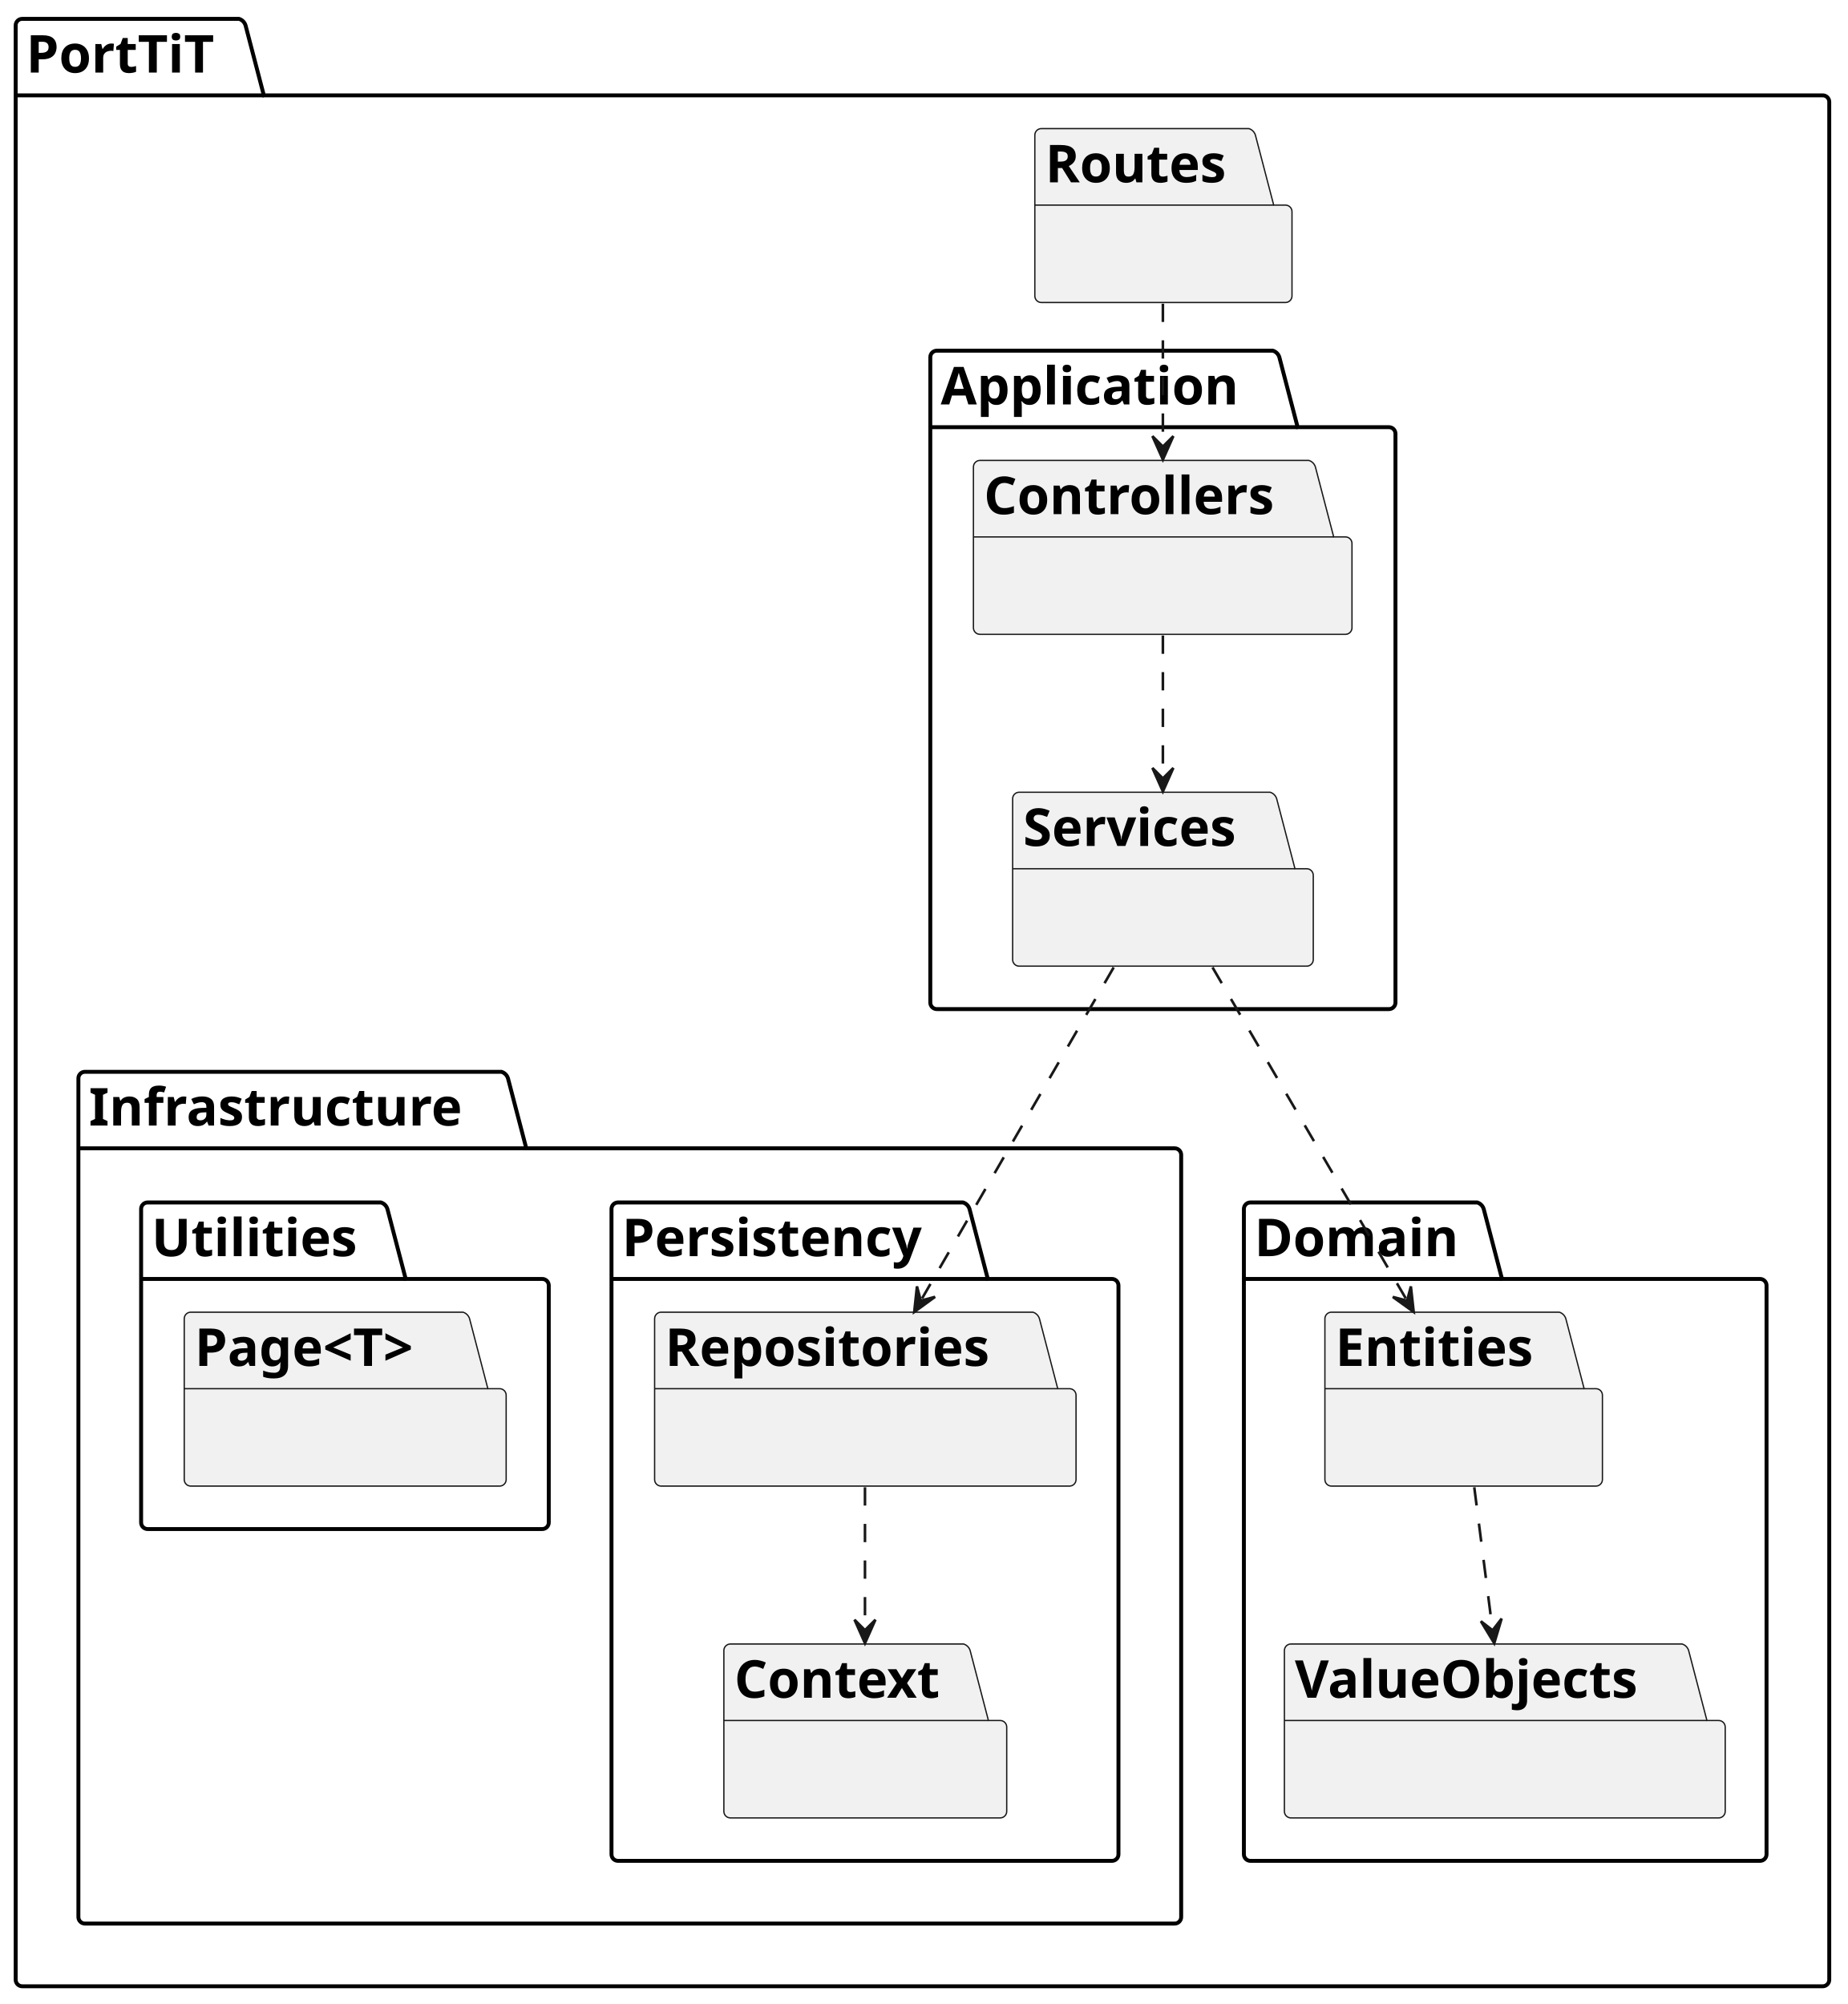
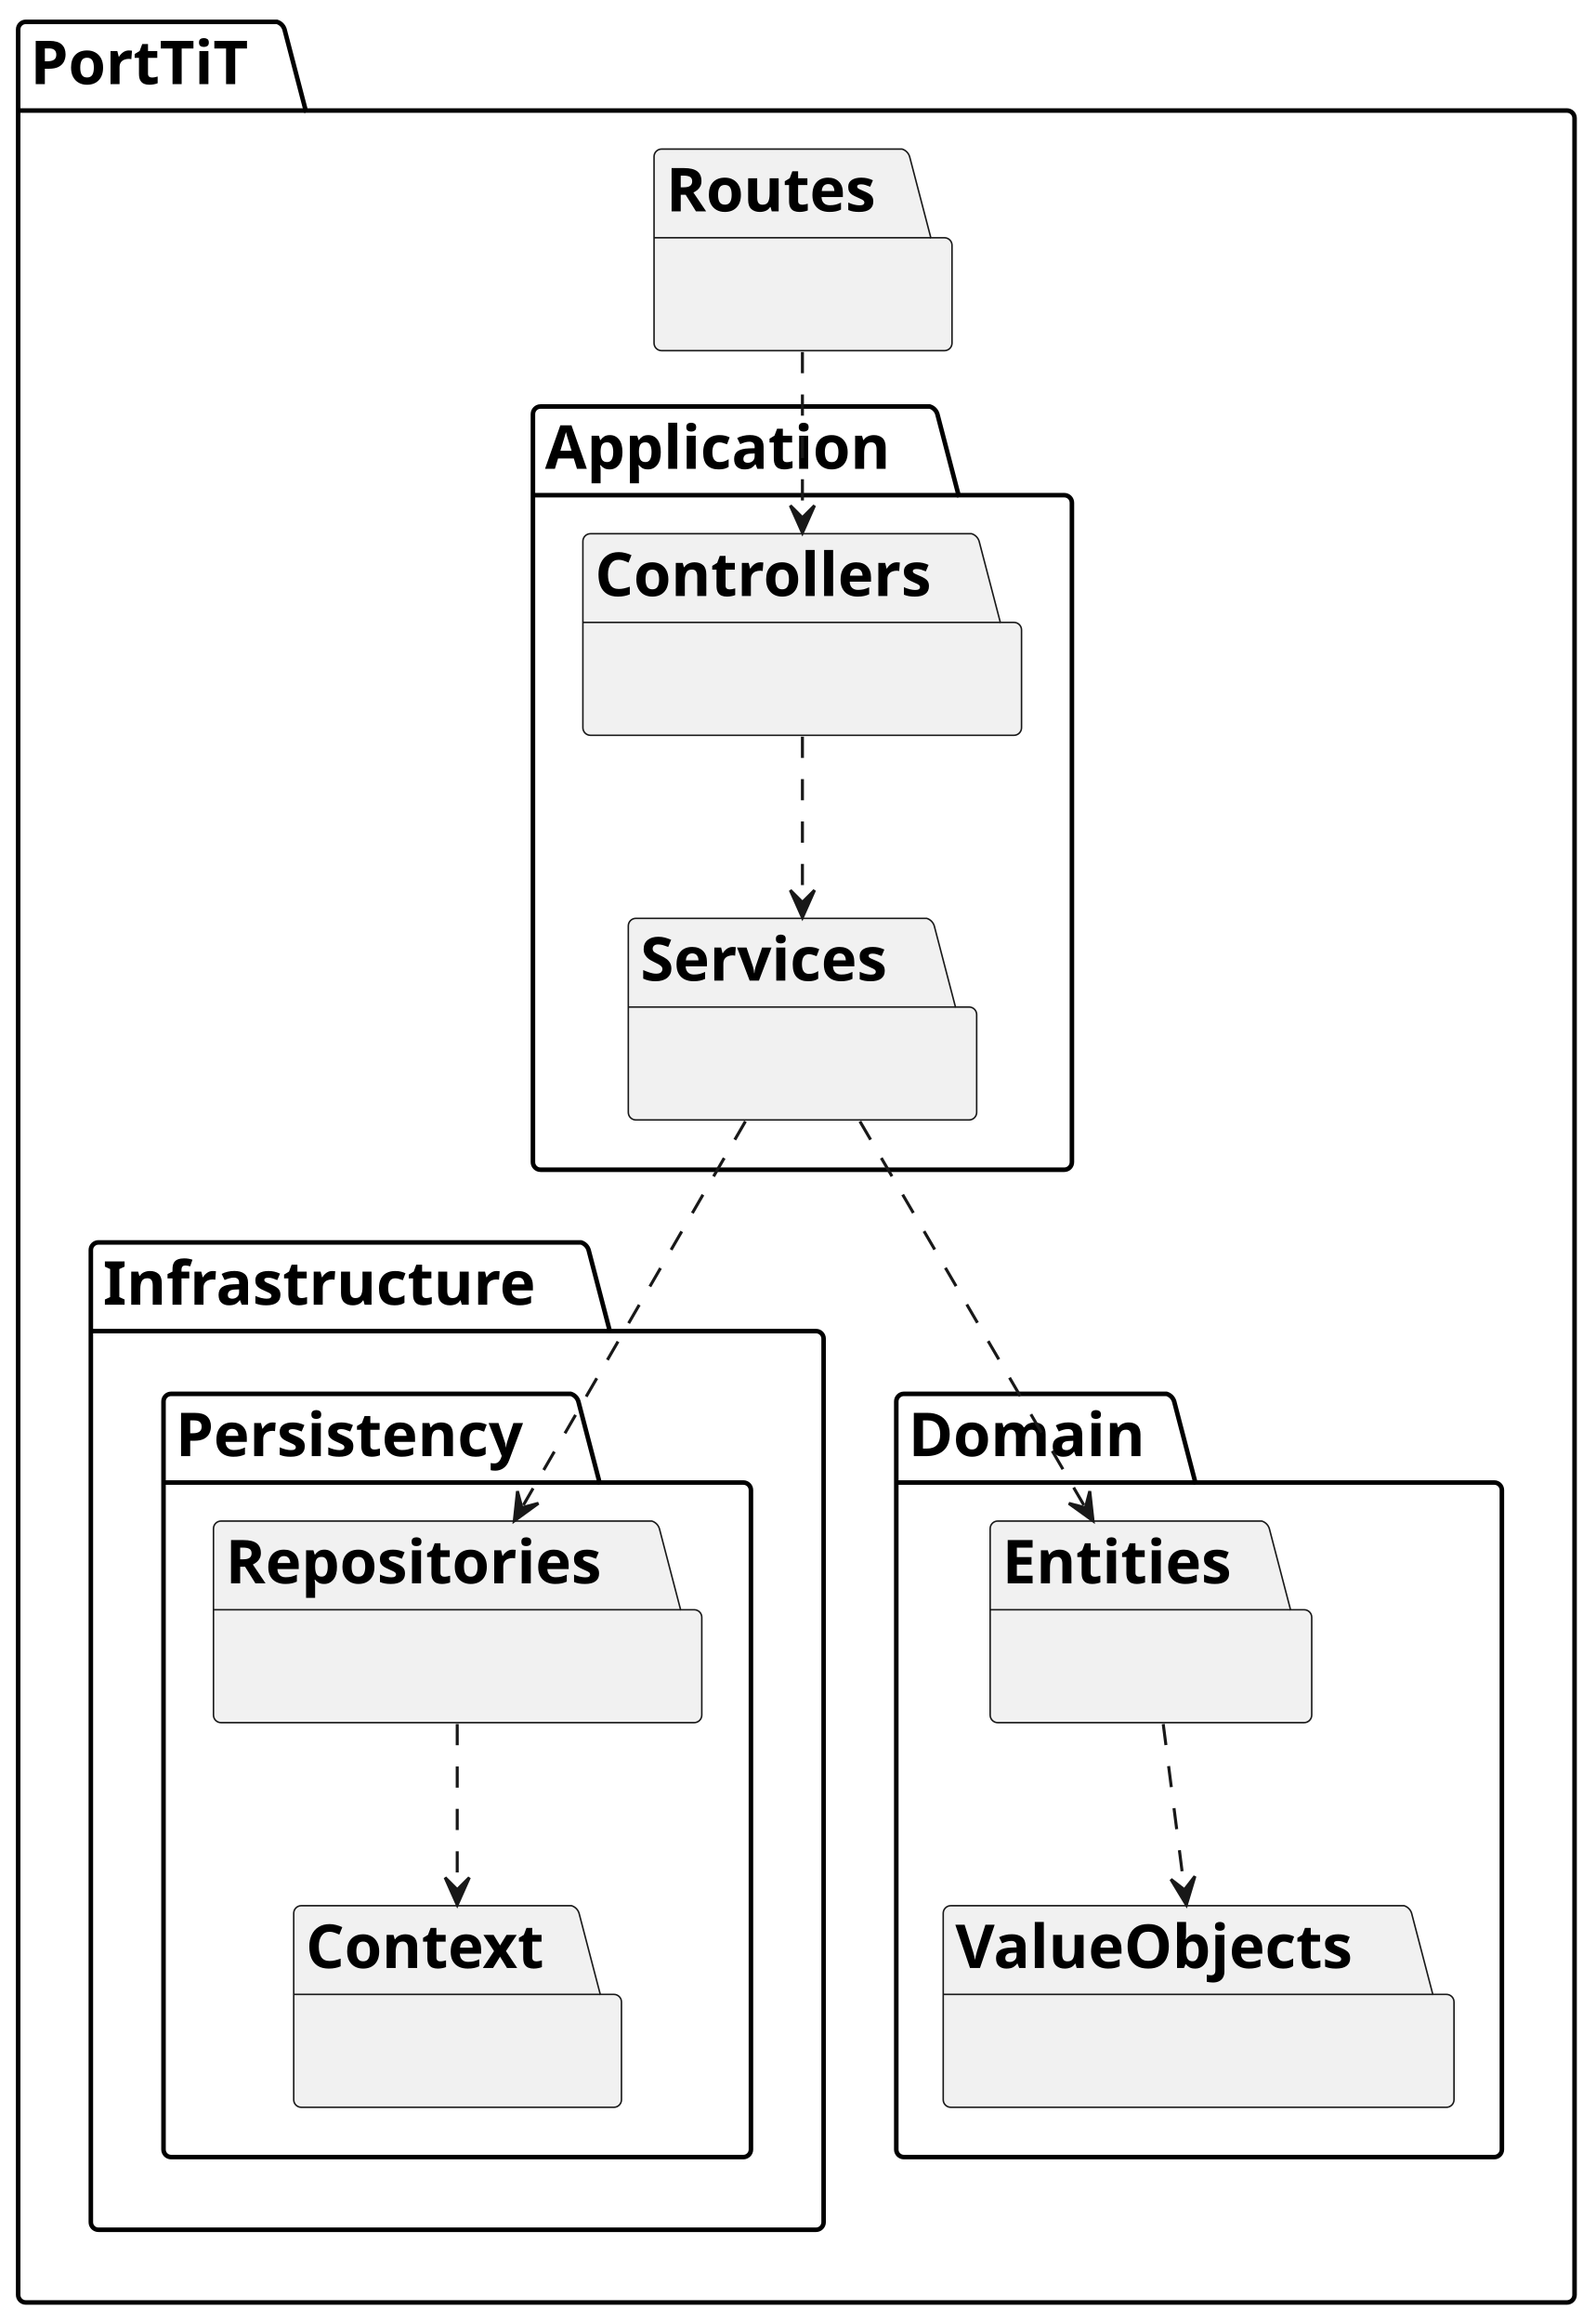
- <svg xmlns="http://www.w3.org/2000/svg" contentStyleType="text/css" data-diagram-type="CLASS" height="767px" preserveAspectRatio="none" style="width:707px;height:767px;background:#FFFFFF;" version="1.1" viewBox="0 0 707 767" width="707px" zoomAndPan="magnify">
+ <svg xmlns="http://www.w3.org/2000/svg" contentStyleType="text/css" data-diagram-type="CLASS" height="767px" preserveAspectRatio="none" style="width:527px;height:767px;background:#FFFFFF;" version="1.1" viewBox="0 0 527 767" width="527px" zoomAndPan="magnify">
  <defs />
  <g>
    <g class="cluster" data-entity="PortTiT" data-source-line="3" data-uid="ent0002" id="cluster_PortTiT">
-       <path d="M8.5,7.217 L91.463,7.217 A3.75,3.75 0 0 1 93.963,9.717 L100.963,36.498 L697.5,36.498 A2.5,2.5 0 0 1 700,38.998 L700,757.717 A2.5,2.5 0 0 1 697.5,760.217 L8.5,760.217 A2.5,2.5 0 0 1 6,757.717 L6,9.717 A2.5,2.5 0 0 1 8.5,7.217" fill="none" style="stroke:#000000;stroke-width:1.5;" />
+       <path d="M8.5,7.217 L91.463,7.217 A3.75,3.75 0 0 1 93.963,9.717 L100.963,36.498 L517.5,36.498 A2.5,2.5 0 0 1 520,38.998 L520,757.717 A2.5,2.5 0 0 1 517.5,760.217 L8.5,760.217 A2.5,2.5 0 0 1 6,757.717 L6,9.717 A2.5,2.5 0 0 1 8.5,7.217" fill="none" style="stroke:#000000;stroke-width:1.5;" />
      <line style="stroke:#000000;stroke-width:1.5;" x1="6" x2="100.963" y1="36.498" y2="36.498" />
      <text fill="#000000" font-family="sans-serif" font-size="20" font-weight="bold" lengthAdjust="spacing" textLength="81.963" x="10" y="27.781">PortTiT</text>
    </g>
    <g class="cluster" data-entity="Application" data-source-line="9" data-uid="ent0004" id="cluster_Application">
-       <path d="M358.5,134.217 L487.068,134.217 A3.75,3.75 0 0 1 489.568,136.717 L496.568,163.498 L531.5,163.498 A2.5,2.5 0 0 1 534,165.998 L534,383.717 A2.5,2.5 0 0 1 531.5,386.217 L358.5,386.217 A2.5,2.5 0 0 1 356,383.717 L356,136.717 A2.5,2.5 0 0 1 358.5,134.217" fill="none" style="stroke:#000000;stroke-width:1.5;" />
-       <line style="stroke:#000000;stroke-width:1.5;" x1="356" x2="496.568" y1="163.498" y2="163.498" />
-       <text fill="#000000" font-family="sans-serif" font-size="20" font-weight="bold" lengthAdjust="spacing" textLength="127.568" x="360" y="154.781">Application</text>
+       <path d="M178.5,134.217 L307.068,134.217 A3.75,3.75 0 0 1 309.568,136.717 L316.568,163.498 L351.5,163.498 A2.5,2.5 0 0 1 354,165.998 L354,383.717 A2.5,2.5 0 0 1 351.5,386.217 L178.5,386.217 A2.5,2.5 0 0 1 176,383.717 L176,136.717 A2.5,2.5 0 0 1 178.5,134.217" fill="none" style="stroke:#000000;stroke-width:1.5;" />
+       <line style="stroke:#000000;stroke-width:1.5;" x1="176" x2="316.568" y1="163.498" y2="163.498" />
+       <text fill="#000000" font-family="sans-serif" font-size="20" font-weight="bold" lengthAdjust="spacing" textLength="127.568" x="180" y="154.781">Application</text>
    </g>
    <g class="cluster" data-entity="Infrastructure" data-source-line="19" data-uid="ent0007" id="cluster_Infrastructure">
-       <path d="M32.5,410.217 L191.889,410.217 A3.75,3.75 0 0 1 194.389,412.717 L201.389,439.498 L449.5,439.498 A2.5,2.5 0 0 1 452,441.998 L452,733.717 A2.5,2.5 0 0 1 449.5,736.217 L32.5,736.217 A2.5,2.5 0 0 1 30,733.717 L30,412.717 A2.5,2.5 0 0 1 32.5,410.217" fill="none" style="stroke:#000000;stroke-width:1.5;" />
+       <path d="M32.5,410.217 L191.889,410.217 A3.75,3.75 0 0 1 194.389,412.717 L201.389,439.498 L269.5,439.498 A2.5,2.5 0 0 1 272,441.998 L272,733.717 A2.5,2.5 0 0 1 269.5,736.217 L32.5,736.217 A2.5,2.5 0 0 1 30,733.717 L30,412.717 A2.5,2.5 0 0 1 32.5,410.217" fill="none" style="stroke:#000000;stroke-width:1.5;" />
      <line style="stroke:#000000;stroke-width:1.5;" x1="30" x2="201.389" y1="439.498" y2="439.498" />
      <text fill="#000000" font-family="sans-serif" font-size="20" font-weight="bold" lengthAdjust="spacing" textLength="158.389" x="34" y="430.781">Infrastructure</text>
    </g>
    <g class="cluster" data-entity="Persistency" data-source-line="21" data-uid="ent0008" id="cluster_Persistency">
-       <path d="M236.5,460.217 L368.506,460.217 A3.75,3.75 0 0 1 371.006,462.717 L378.006,489.498 L425.5,489.498 A2.5,2.5 0 0 1 428,491.998 L428,709.717 A2.5,2.5 0 0 1 425.5,712.217 L236.5,712.217 A2.5,2.5 0 0 1 234,709.717 L234,462.717 A2.5,2.5 0 0 1 236.5,460.217" fill="none" style="stroke:#000000;stroke-width:1.5;" />
-       <line style="stroke:#000000;stroke-width:1.5;" x1="234" x2="378.006" y1="489.498" y2="489.498" />
-       <text fill="#000000" font-family="sans-serif" font-size="20" font-weight="bold" lengthAdjust="spacing" textLength="131.006" x="238" y="480.781">Persistency</text>
+       <path d="M56.5,460.217 L188.506,460.217 A3.75,3.75 0 0 1 191.006,462.717 L198.006,489.498 L245.5,489.498 A2.5,2.5 0 0 1 248,491.998 L248,709.717 A2.5,2.5 0 0 1 245.5,712.217 L56.5,712.217 A2.5,2.5 0 0 1 54,709.717 L54,462.717 A2.5,2.5 0 0 1 56.5,460.217" fill="none" style="stroke:#000000;stroke-width:1.5;" />
+       <line style="stroke:#000000;stroke-width:1.5;" x1="54" x2="198.006" y1="489.498" y2="489.498" />
+       <text fill="#000000" font-family="sans-serif" font-size="20" font-weight="bold" lengthAdjust="spacing" textLength="131.006" x="58" y="480.781">Persistency</text>
    </g>
-     <g class="cluster" data-entity="Utilities" data-source-line="32" data-uid="ent0011" id="cluster_Utilities">
-       <path d="M56.5,460.217 L145.752,460.217 A3.75,3.75 0 0 1 148.252,462.717 L155.252,489.498 L207.5,489.498 A2.5,2.5 0 0 1 210,491.998 L210,582.717 A2.5,2.5 0 0 1 207.5,585.217 L56.5,585.217 A2.5,2.5 0 0 1 54,582.717 L54,462.717 A2.5,2.5 0 0 1 56.5,460.217" fill="none" style="stroke:#000000;stroke-width:1.5;" />
-       <line style="stroke:#000000;stroke-width:1.5;" x1="54" x2="155.252" y1="489.498" y2="489.498" />
-       <text fill="#000000" font-family="sans-serif" font-size="20" font-weight="bold" lengthAdjust="spacing" textLength="88.252" x="58" y="480.781">Utilities</text>
+     <g class="cluster" data-entity="Domain" data-source-line="33" data-uid="ent0011" id="cluster_Domain">
+       <path d="M298.5,460.217 L385.272,460.217 A3.75,3.75 0 0 1 387.772,462.717 L394.772,489.498 L493.5,489.498 A2.5,2.5 0 0 1 496,491.998 L496,709.717 A2.5,2.5 0 0 1 493.5,712.217 L298.5,712.217 A2.5,2.5 0 0 1 296,709.717 L296,462.717 A2.5,2.5 0 0 1 298.5,460.217" fill="none" style="stroke:#000000;stroke-width:1.5;" />
+       <line style="stroke:#000000;stroke-width:1.5;" x1="296" x2="394.772" y1="489.498" y2="489.498" />
+       <text fill="#000000" font-family="sans-serif" font-size="20" font-weight="bold" lengthAdjust="spacing" textLength="85.772" x="300" y="480.781">Domain</text>
    </g>
-     <g class="cluster" data-entity="Domain" data-source-line="40" data-uid="ent0013" id="cluster_Domain">
-       <path d="M478.5,460.217 L565.271,460.217 A3.75,3.75 0 0 1 567.771,462.717 L574.771,489.498 L673.5,489.498 A2.5,2.5 0 0 1 676,491.998 L676,709.717 A2.5,2.5 0 0 1 673.5,712.217 L478.5,712.217 A2.5,2.5 0 0 1 476,709.717 L476,462.717 A2.5,2.5 0 0 1 478.5,460.217" fill="none" style="stroke:#000000;stroke-width:1.5;" />
-       <line style="stroke:#000000;stroke-width:1.5;" x1="476" x2="574.771" y1="489.498" y2="489.498" />
-       <text fill="#000000" font-family="sans-serif" font-size="20" font-weight="bold" lengthAdjust="spacing" textLength="85.772" x="480" y="480.781">Domain</text>
+     <path d="M218.5,49.217 L297.908,49.217 A3.75,3.75 0 0 1 300.408,51.717 L307.408,78.498 L311.908,78.498 A2.5,2.5 0 0 1 314.408,80.998 L314.408,113.279 A2.5,2.5 0 0 1 311.908,115.779 L218.5,115.779 A2.5,2.5 0 0 1 216,113.279 L216,51.717 A2.5,2.5 0 0 1 218.5,49.217" fill="#F1F1F1" style="stroke:#181818;stroke-width:0.5;" />
+     <line style="stroke:#181818;stroke-width:0.5;" x1="216" x2="307.408" y1="78.498" y2="78.498" />
+     <text fill="#000000" font-family="sans-serif" font-size="20" font-weight="bold" lengthAdjust="spacing" textLength="78.408" x="220" y="69.781">Routes</text>
+     <path d="M195,176.217 L320.863,176.217 A3.75,3.75 0 0 1 323.363,178.717 L330.363,205.498 L334.863,205.498 A2.5,2.5 0 0 1 337.363,207.998 L337.363,240.279 A2.5,2.5 0 0 1 334.863,242.779 L195,242.779 A2.5,2.5 0 0 1 192.5,240.279 L192.5,178.717 A2.5,2.5 0 0 1 195,176.217" fill="#F1F1F1" style="stroke:#181818;stroke-width:0.5;" />
+     <line style="stroke:#181818;stroke-width:0.5;" x1="192.5" x2="330.363" y1="205.498" y2="205.498" />
+     <text fill="#000000" font-family="sans-serif" font-size="20" font-weight="bold" lengthAdjust="spacing" textLength="124.863" x="196.5" y="196.781">Controllers</text>
+     <path d="M210,303.217 L306.049,303.217 A3.75,3.75 0 0 1 308.549,305.717 L315.549,332.498 L320.049,332.498 A2.5,2.5 0 0 1 322.549,334.998 L322.549,367.279 A2.5,2.5 0 0 1 320.049,369.779 L210,369.779 A2.5,2.5 0 0 1 207.5,367.279 L207.5,305.717 A2.5,2.5 0 0 1 210,303.217" fill="#F1F1F1" style="stroke:#181818;stroke-width:0.5;" />
+     <line style="stroke:#181818;stroke-width:0.5;" x1="207.5" x2="315.549" y1="332.498" y2="332.498" />
+     <text fill="#000000" font-family="sans-serif" font-size="20" font-weight="bold" lengthAdjust="spacing" textLength="95.049" x="211.5" y="323.781">Services</text>
+     <path d="M73,502.217 L215.269,502.217 A3.75,3.75 0 0 1 217.769,504.717 L224.769,531.498 L229.269,531.498 A2.5,2.5 0 0 1 231.769,533.998 L231.769,566.279 A2.5,2.5 0 0 1 229.269,568.779 L73,568.779 A2.5,2.5 0 0 1 70.5,566.279 L70.5,504.717 A2.5,2.5 0 0 1 73,502.217" fill="#F1F1F1" style="stroke:#181818;stroke-width:0.5;" />
+     <line style="stroke:#181818;stroke-width:0.5;" x1="70.5" x2="224.769" y1="531.498" y2="531.498" />
+     <text fill="#000000" font-family="sans-serif" font-size="20" font-weight="bold" lengthAdjust="spacing" textLength="141.269" x="74.5" y="522.781">Repositories</text>
+     <path d="M99.5,629.217 L188.742,629.217 A3.75,3.75 0 0 1 191.242,631.717 L198.242,658.498 L202.742,658.498 A2.5,2.5 0 0 1 205.242,660.998 L205.242,693.279 A2.5,2.5 0 0 1 202.742,695.779 L99.5,695.779 A2.5,2.5 0 0 1 97,693.279 L97,631.717 A2.5,2.5 0 0 1 99.5,629.217" fill="#F1F1F1" style="stroke:#181818;stroke-width:0.5;" />
+     <line style="stroke:#181818;stroke-width:0.5;" x1="97" x2="198.242" y1="658.498" y2="658.498" />
+     <text fill="#000000" font-family="sans-serif" font-size="20" font-weight="bold" lengthAdjust="spacing" textLength="88.242" x="101" y="649.781">Context</text>
+     <path d="M329.5,502.217 L416.701,502.217 A3.75,3.75 0 0 1 419.201,504.717 L426.201,531.498 L430.701,531.498 A2.5,2.5 0 0 1 433.201,533.998 L433.201,566.279 A2.5,2.5 0 0 1 430.701,568.779 L329.5,568.779 A2.5,2.5 0 0 1 327,566.279 L327,504.717 A2.5,2.5 0 0 1 329.5,502.217" fill="#F1F1F1" style="stroke:#181818;stroke-width:0.5;" />
+     <line style="stroke:#181818;stroke-width:0.5;" x1="327" x2="426.201" y1="531.498" y2="531.498" />
+     <text fill="#000000" font-family="sans-serif" font-size="20" font-weight="bold" lengthAdjust="spacing" textLength="86.201" x="331" y="522.781">Entities</text>
+     <path d="M314,629.217 L463.691,629.217 A3.75,3.75 0 0 1 466.191,631.717 L473.191,658.498 L477.691,658.498 A2.5,2.5 0 0 1 480.191,660.998 L480.191,693.279 A2.5,2.5 0 0 1 477.691,695.779 L314,695.779 A2.5,2.5 0 0 1 311.5,693.279 L311.5,631.717 A2.5,2.5 0 0 1 314,629.217" fill="#F1F1F1" style="stroke:#181818;stroke-width:0.5;" />
+     <line style="stroke:#181818;stroke-width:0.5;" x1="311.5" x2="473.191" y1="658.498" y2="658.498" />
+     <text fill="#000000" font-family="sans-serif" font-size="20" font-weight="bold" lengthAdjust="spacing" textLength="148.691" x="315.5" y="649.781">ValueObjects</text>
+     <g class="link" data-entity-1="controller" data-entity-2="service" data-source-line="44" data-uid="lnk14" id="link_controller_service">
+       <path codeLine="44" d="M265,243.237 C265,261.607 265,278.507 265,296.927" fill="none" id="controller-to-service" style="stroke:#181818;stroke-width:1;stroke-dasharray:7.0,7.0;" />
+       <polygon fill="#181818" points="265,302.927,269,293.927,265,297.927,261,293.927,265,302.927" style="stroke:#181818;stroke-width:1;" />
    </g>
-     <path d="M398.5,49.217 L477.908,49.217 A3.75,3.75 0 0 1 480.408,51.717 L487.408,78.498 L491.908,78.498 A2.5,2.5 0 0 1 494.408,80.998 L494.408,113.279 A2.5,2.5 0 0 1 491.908,115.779 L398.5,115.779 A2.5,2.5 0 0 1 396,113.279 L396,51.717 A2.5,2.5 0 0 1 398.5,49.217" fill="#F1F1F1" style="stroke:#181818;stroke-width:0.5;" />
-     <line style="stroke:#181818;stroke-width:0.5;" x1="396" x2="487.408" y1="78.498" y2="78.498" />
-     <text fill="#000000" font-family="sans-serif" font-size="20" font-weight="bold" lengthAdjust="spacing" textLength="78.408" x="400" y="69.781">Routes</text>
-     <path d="M375,176.217 L500.863,176.217 A3.75,3.75 0 0 1 503.363,178.717 L510.363,205.498 L514.863,205.498 A2.5,2.5 0 0 1 517.363,207.998 L517.363,240.279 A2.5,2.5 0 0 1 514.863,242.779 L375,242.779 A2.5,2.5 0 0 1 372.5,240.279 L372.5,178.717 A2.5,2.5 0 0 1 375,176.217" fill="#F1F1F1" style="stroke:#181818;stroke-width:0.5;" />
-     <line style="stroke:#181818;stroke-width:0.5;" x1="372.5" x2="510.363" y1="205.498" y2="205.498" />
-     <text fill="#000000" font-family="sans-serif" font-size="20" font-weight="bold" lengthAdjust="spacing" textLength="124.863" x="376.5" y="196.781">Controllers</text>
-     <path d="M390,303.217 L486.049,303.217 A3.75,3.75 0 0 1 488.549,305.717 L495.549,332.498 L500.049,332.498 A2.5,2.5 0 0 1 502.549,334.998 L502.549,367.279 A2.5,2.5 0 0 1 500.049,369.779 L390,369.779 A2.5,2.5 0 0 1 387.5,367.279 L387.5,305.717 A2.5,2.5 0 0 1 390,303.217" fill="#F1F1F1" style="stroke:#181818;stroke-width:0.5;" />
-     <line style="stroke:#181818;stroke-width:0.5;" x1="387.5" x2="495.549" y1="332.498" y2="332.498" />
-     <text fill="#000000" font-family="sans-serif" font-size="20" font-weight="bold" lengthAdjust="spacing" textLength="95.049" x="391.5" y="323.781">Services</text>
-     <path d="M253,502.217 L395.269,502.217 A3.75,3.75 0 0 1 397.769,504.717 L404.769,531.498 L409.269,531.498 A2.5,2.5 0 0 1 411.769,533.998 L411.769,566.279 A2.5,2.5 0 0 1 409.269,568.779 L253,568.779 A2.5,2.5 0 0 1 250.5,566.279 L250.5,504.717 A2.5,2.5 0 0 1 253,502.217" fill="#F1F1F1" style="stroke:#181818;stroke-width:0.5;" />
-     <line style="stroke:#181818;stroke-width:0.5;" x1="250.5" x2="404.769" y1="531.498" y2="531.498" />
-     <text fill="#000000" font-family="sans-serif" font-size="20" font-weight="bold" lengthAdjust="spacing" textLength="141.269" x="254.5" y="522.781">Repositories</text>
-     <path d="M279.5,629.217 L368.742,629.217 A3.75,3.75 0 0 1 371.242,631.717 L378.242,658.498 L382.742,658.498 A2.5,2.5 0 0 1 385.242,660.998 L385.242,693.279 A2.5,2.5 0 0 1 382.742,695.779 L279.5,695.779 A2.5,2.5 0 0 1 277,693.279 L277,631.717 A2.5,2.5 0 0 1 279.5,629.217" fill="#F1F1F1" style="stroke:#181818;stroke-width:0.5;" />
-     <line style="stroke:#181818;stroke-width:0.5;" x1="277" x2="378.242" y1="658.498" y2="658.498" />
-     <text fill="#000000" font-family="sans-serif" font-size="20" font-weight="bold" lengthAdjust="spacing" textLength="88.242" x="281" y="649.781">Context</text>
-     <path d="M73,502.217 L177.193,502.217 A3.75,3.75 0 0 1 179.693,504.717 L186.693,531.498 L191.193,531.498 A2.5,2.5 0 0 1 193.693,533.998 L193.693,566.279 A2.5,2.5 0 0 1 191.193,568.779 L73,568.779 A2.5,2.5 0 0 1 70.5,566.279 L70.5,504.717 A2.5,2.5 0 0 1 73,502.217" fill="#F1F1F1" style="stroke:#181818;stroke-width:0.5;" />
-     <line style="stroke:#181818;stroke-width:0.5;" x1="70.5" x2="186.693" y1="531.498" y2="531.498" />
-     <text fill="#000000" font-family="sans-serif" font-size="20" font-weight="bold" lengthAdjust="spacing" textLength="103.193" x="74.5" y="522.781">Page&lt;T&gt;</text>
-     <path d="M509.5,502.217 L596.701,502.217 A3.75,3.75 0 0 1 599.201,504.717 L606.201,531.498 L610.701,531.498 A2.5,2.5 0 0 1 613.201,533.998 L613.201,566.279 A2.5,2.5 0 0 1 610.701,568.779 L509.5,568.779 A2.5,2.5 0 0 1 507,566.279 L507,504.717 A2.5,2.5 0 0 1 509.5,502.217" fill="#F1F1F1" style="stroke:#181818;stroke-width:0.5;" />
-     <line style="stroke:#181818;stroke-width:0.5;" x1="507" x2="606.201" y1="531.498" y2="531.498" />
-     <text fill="#000000" font-family="sans-serif" font-size="20" font-weight="bold" lengthAdjust="spacing" textLength="86.201" x="511" y="522.781">Entities</text>
-     <path d="M494,629.217 L643.691,629.217 A3.75,3.75 0 0 1 646.191,631.717 L653.191,658.498 L657.691,658.498 A2.5,2.5 0 0 1 660.191,660.998 L660.191,693.279 A2.5,2.5 0 0 1 657.691,695.779 L494,695.779 A2.5,2.5 0 0 1 491.5,693.279 L491.5,631.717 A2.5,2.5 0 0 1 494,629.217" fill="#F1F1F1" style="stroke:#181818;stroke-width:0.5;" />
-     <line style="stroke:#181818;stroke-width:0.5;" x1="491.5" x2="653.191" y1="658.498" y2="658.498" />
-     <text fill="#000000" font-family="sans-serif" font-size="20" font-weight="bold" lengthAdjust="spacing" textLength="148.691" x="495.5" y="649.781">ValueObjects</text>
-     <g class="link" data-entity-1="controller" data-entity-2="service" data-source-line="51" data-uid="lnk16" id="link_controller_service">
-       <path codeLine="51" d="M445,243.237 C445,261.607 445,278.507 445,296.927" fill="none" id="controller-to-service" style="stroke:#181818;stroke-width:1;stroke-dasharray:7.0,7.0;" />
-       <polygon fill="#181818" points="445,302.927,449,293.927,445,297.927,441,293.927,445,302.927" style="stroke:#181818;stroke-width:1;" />
+     <g class="link" data-entity-1="service" data-entity-2="repo" data-source-line="45" data-uid="lnk15" id="link_service_repo">
+       <path codeLine="45" d="M246.18,370.247 C225.05,406.747 193.996,460.424 172.856,496.944" fill="none" id="service-to-repo" style="stroke:#181818;stroke-width:1;stroke-dasharray:7.0,7.0;" />
+       <polygon fill="#181818" points="169.85,502.137,177.821,496.352,172.355,497.81,170.897,492.344,169.85,502.137" style="stroke:#181818;stroke-width:1;" />
    </g>
-     <g class="link" data-entity-1="service" data-entity-2="repo" data-source-line="52" data-uid="lnk17" id="link_service_repo">
-       <path codeLine="52" d="M426.18,370.247 C405.05,406.747 373.996,460.424 352.856,496.944" fill="none" id="service-to-repo" style="stroke:#181818;stroke-width:1;stroke-dasharray:7.0,7.0;" />
-       <polygon fill="#181818" points="349.85,502.137,357.821,496.352,352.355,497.81,350.897,492.344,349.85,502.137" style="stroke:#181818;stroke-width:1;" />
+     <g class="link" data-entity-1="service" data-entity-2="ent" data-source-line="46" data-uid="lnk16" id="link_service_ent">
+       <path codeLine="46" d="M283.99,370.247 C305.3,406.747 336.635,460.435 357.955,496.955" fill="none" id="service-to-ent" style="stroke:#181818;stroke-width:1;stroke-dasharray:7.0,7.0;" />
+       <polygon fill="#181818" points="360.98,502.137,359.897,492.348,358.459,497.819,352.988,496.381,360.98,502.137" style="stroke:#181818;stroke-width:1;" />
    </g>
-     <g class="link" data-entity-1="service" data-entity-2="ent" data-source-line="53" data-uid="lnk18" id="link_service_ent">
-       <path codeLine="53" d="M463.99,370.247 C485.3,406.747 516.635,460.435 537.955,496.955" fill="none" id="service-to-ent" style="stroke:#181818;stroke-width:1;stroke-dasharray:7.0,7.0;" />
-       <polygon fill="#181818" points="540.98,502.137,539.897,492.348,538.459,497.819,532.988,496.381,540.98,502.137" style="stroke:#181818;stroke-width:1;" />
+     <g class="link" data-entity-1="ent" data-entity-2="vo" data-source-line="48" data-uid="lnk17" id="link_ent_vo">
+       <path codeLine="48" d="M384.16,569.237 C386.51,587.607 388.691,604.555 391.041,622.975" fill="none" id="ent-to-vo" style="stroke:#181818;stroke-width:1;stroke-dasharray:7.0,7.0;" />
+       <polygon fill="#181818" points="391.8,628.927,394.629,619.493,391.167,623.967,386.693,620.505,391.8,628.927" style="stroke:#181818;stroke-width:1;" />
    </g>
-     <g class="link" data-entity-1="ent" data-entity-2="vo" data-source-line="55" data-uid="lnk19" id="link_ent_vo">
-       <path codeLine="55" d="M564.16,569.237 C566.51,587.607 568.691,604.555 571.041,622.975" fill="none" id="ent-to-vo" style="stroke:#181818;stroke-width:1;stroke-dasharray:7.0,7.0;" />
-       <polygon fill="#181818" points="571.8,628.927,574.629,619.493,571.167,623.967,566.693,620.505,571.8,628.927" style="stroke:#181818;stroke-width:1;" />
+     <g class="link" data-entity-1="repo" data-entity-2="ctx" data-source-line="50" data-uid="lnk18" id="link_repo_ctx">
+       <path codeLine="50" d="M151,569.237 C151,587.607 151,604.507 151,622.927" fill="none" id="repo-to-ctx" style="stroke:#181818;stroke-width:1;stroke-dasharray:7.0,7.0;" />
+       <polygon fill="#181818" points="151,628.927,155,619.927,151,623.927,147,619.927,151,628.927" style="stroke:#181818;stroke-width:1;" />
    </g>
-     <g class="link" data-entity-1="repo" data-entity-2="ctx" data-source-line="57" data-uid="lnk20" id="link_repo_ctx">
-       <path codeLine="57" d="M331,569.237 C331,587.607 331,604.507 331,622.927" fill="none" id="repo-to-ctx" style="stroke:#181818;stroke-width:1;stroke-dasharray:7.0,7.0;" />
-       <polygon fill="#181818" points="331,628.927,335,619.927,331,623.927,327,619.927,331,628.927" style="stroke:#181818;stroke-width:1;" />
-     </g>
-     <g class="link" data-entity-1="rt" data-entity-2="controller" data-source-line="58" data-uid="lnk21" id="link_rt_controller">
-       <path codeLine="58" d="M445,116.237 C445,134.607 445,151.507 445,169.927" fill="none" id="rt-to-controller" style="stroke:#181818;stroke-width:1;stroke-dasharray:7.0,7.0;" />
-       <polygon fill="#181818" points="445,175.927,449,166.927,445,170.927,441,166.927,445,175.927" style="stroke:#181818;stroke-width:1;" />
+     <g class="link" data-entity-1="rt" data-entity-2="controller" data-source-line="51" data-uid="lnk19" id="link_rt_controller">
+       <path codeLine="51" d="M265,116.237 C265,134.607 265,151.507 265,169.927" fill="none" id="rt-to-controller" style="stroke:#181818;stroke-width:1;stroke-dasharray:7.0,7.0;" />
+       <polygon fill="#181818" points="265,175.927,269,166.927,265,170.927,261,166.927,265,175.927" style="stroke:#181818;stroke-width:1;" />
    </g>
  </g>
</svg>
